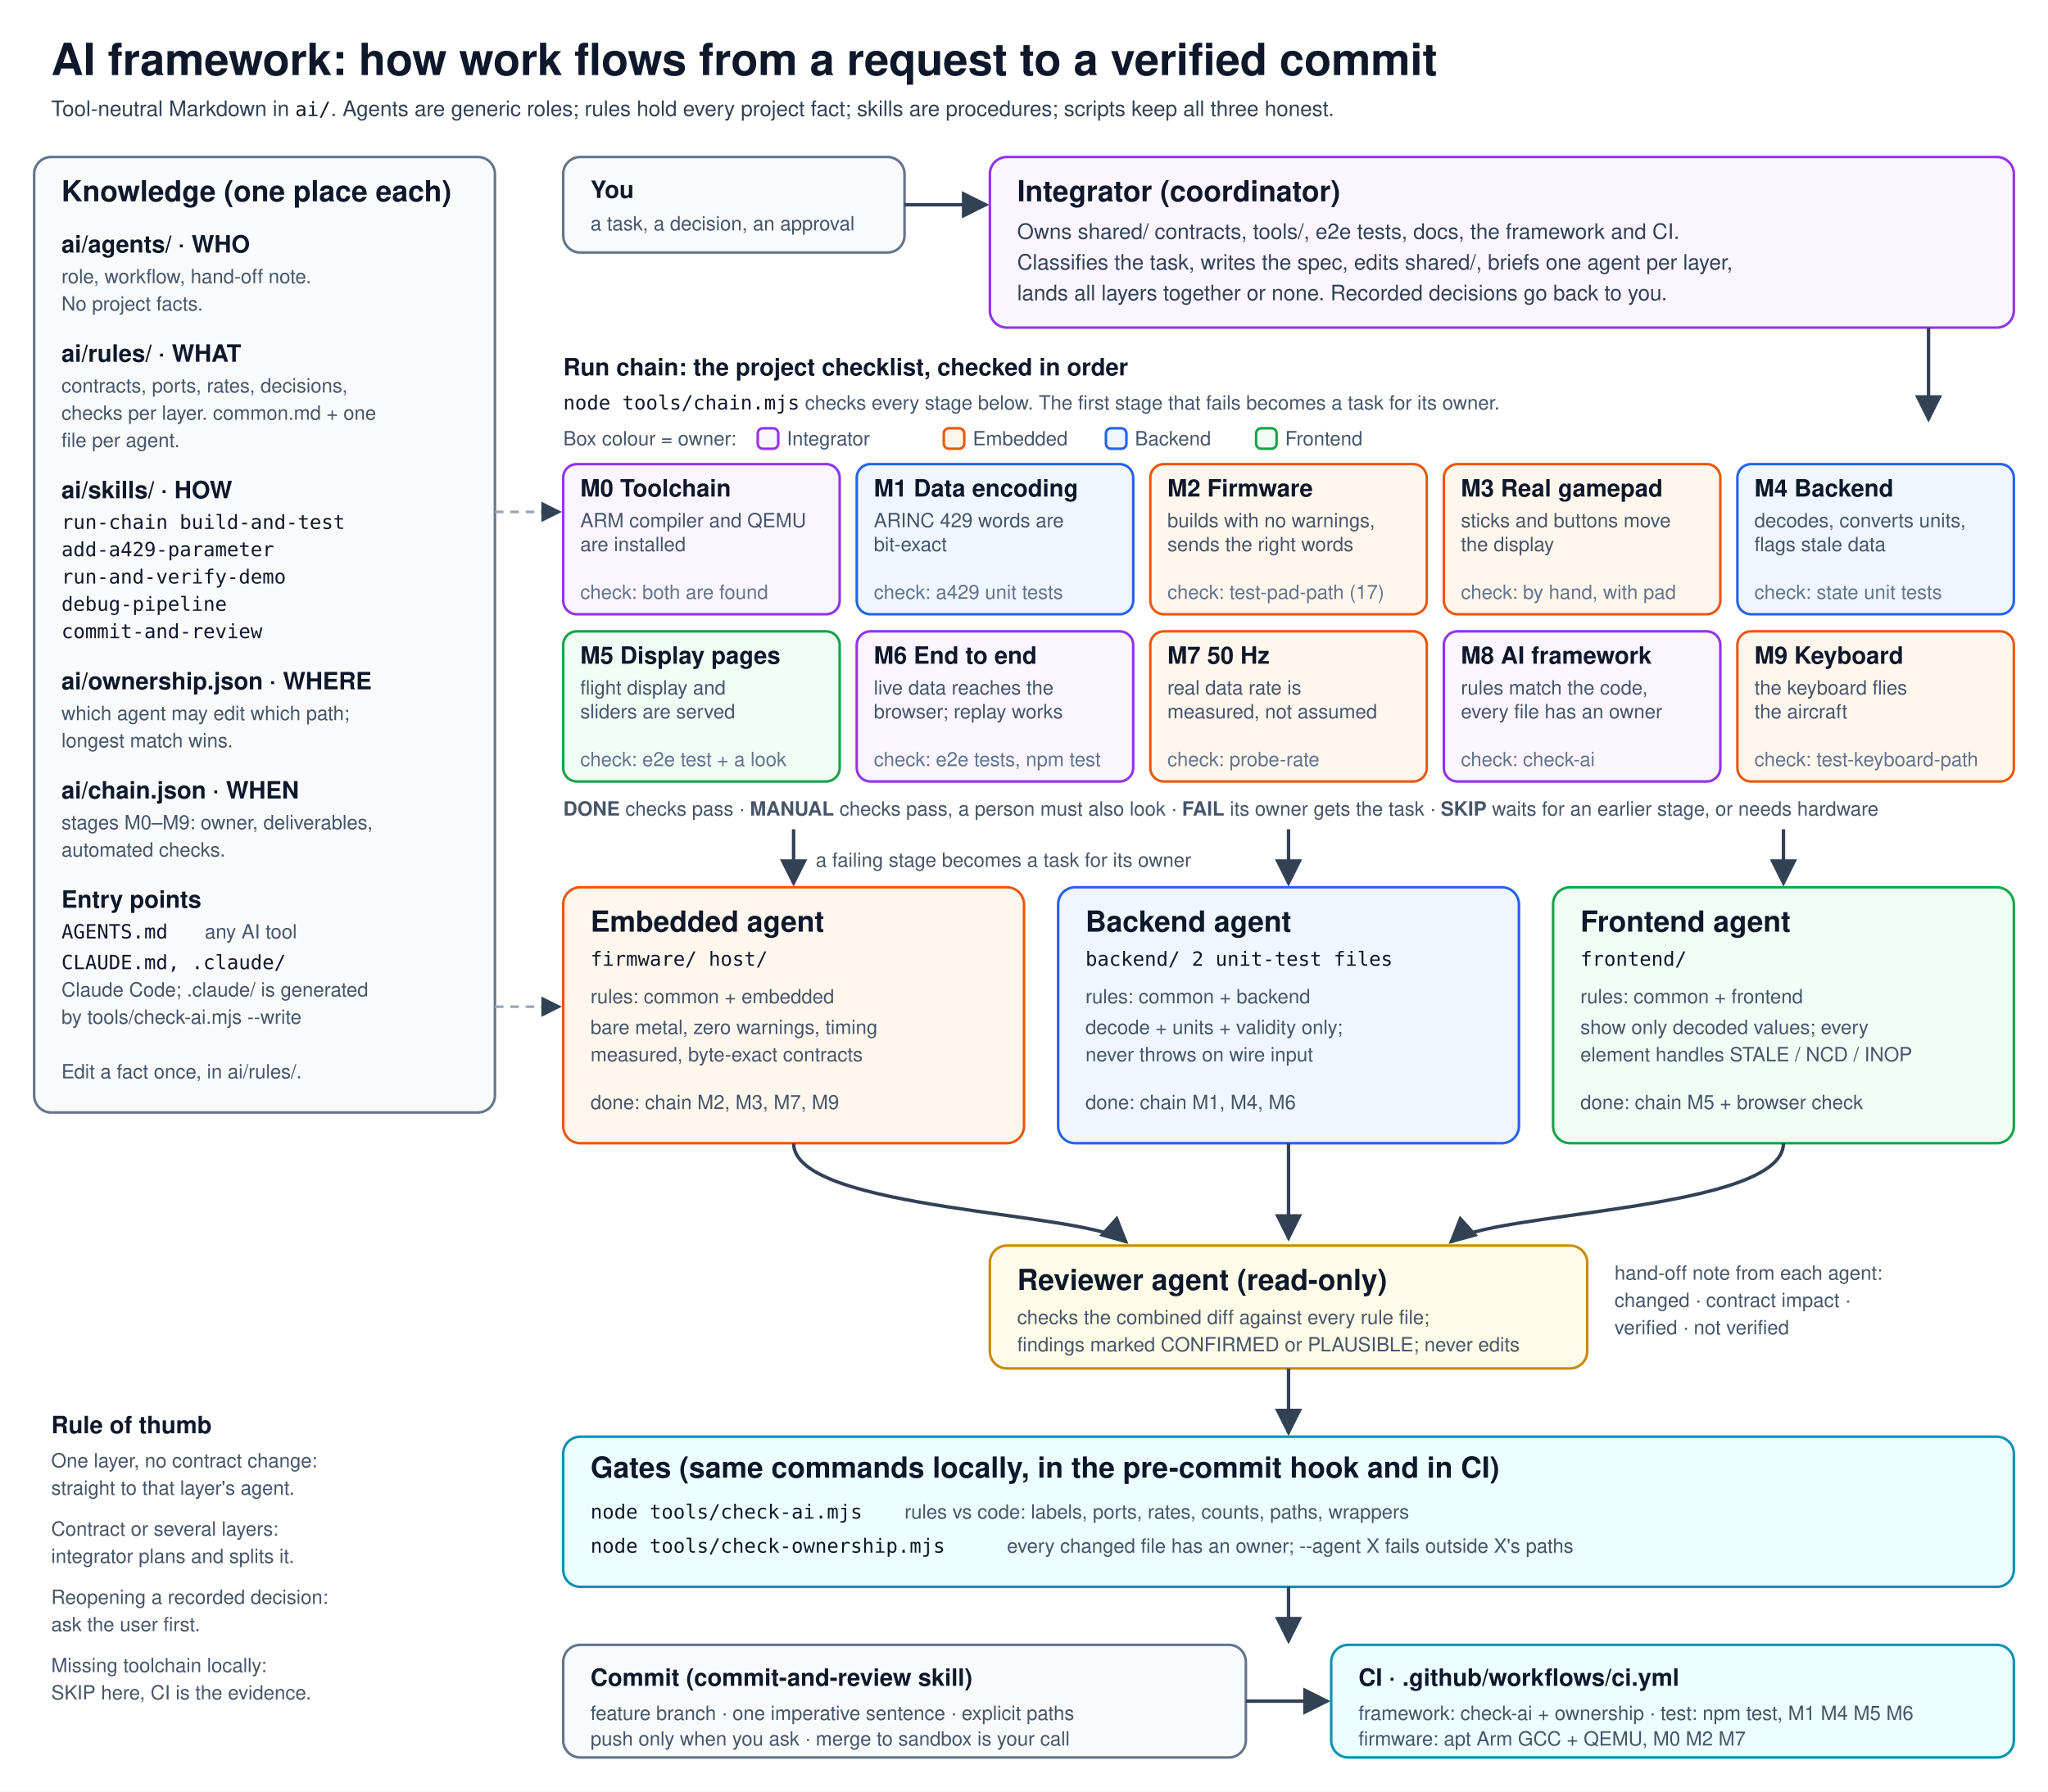
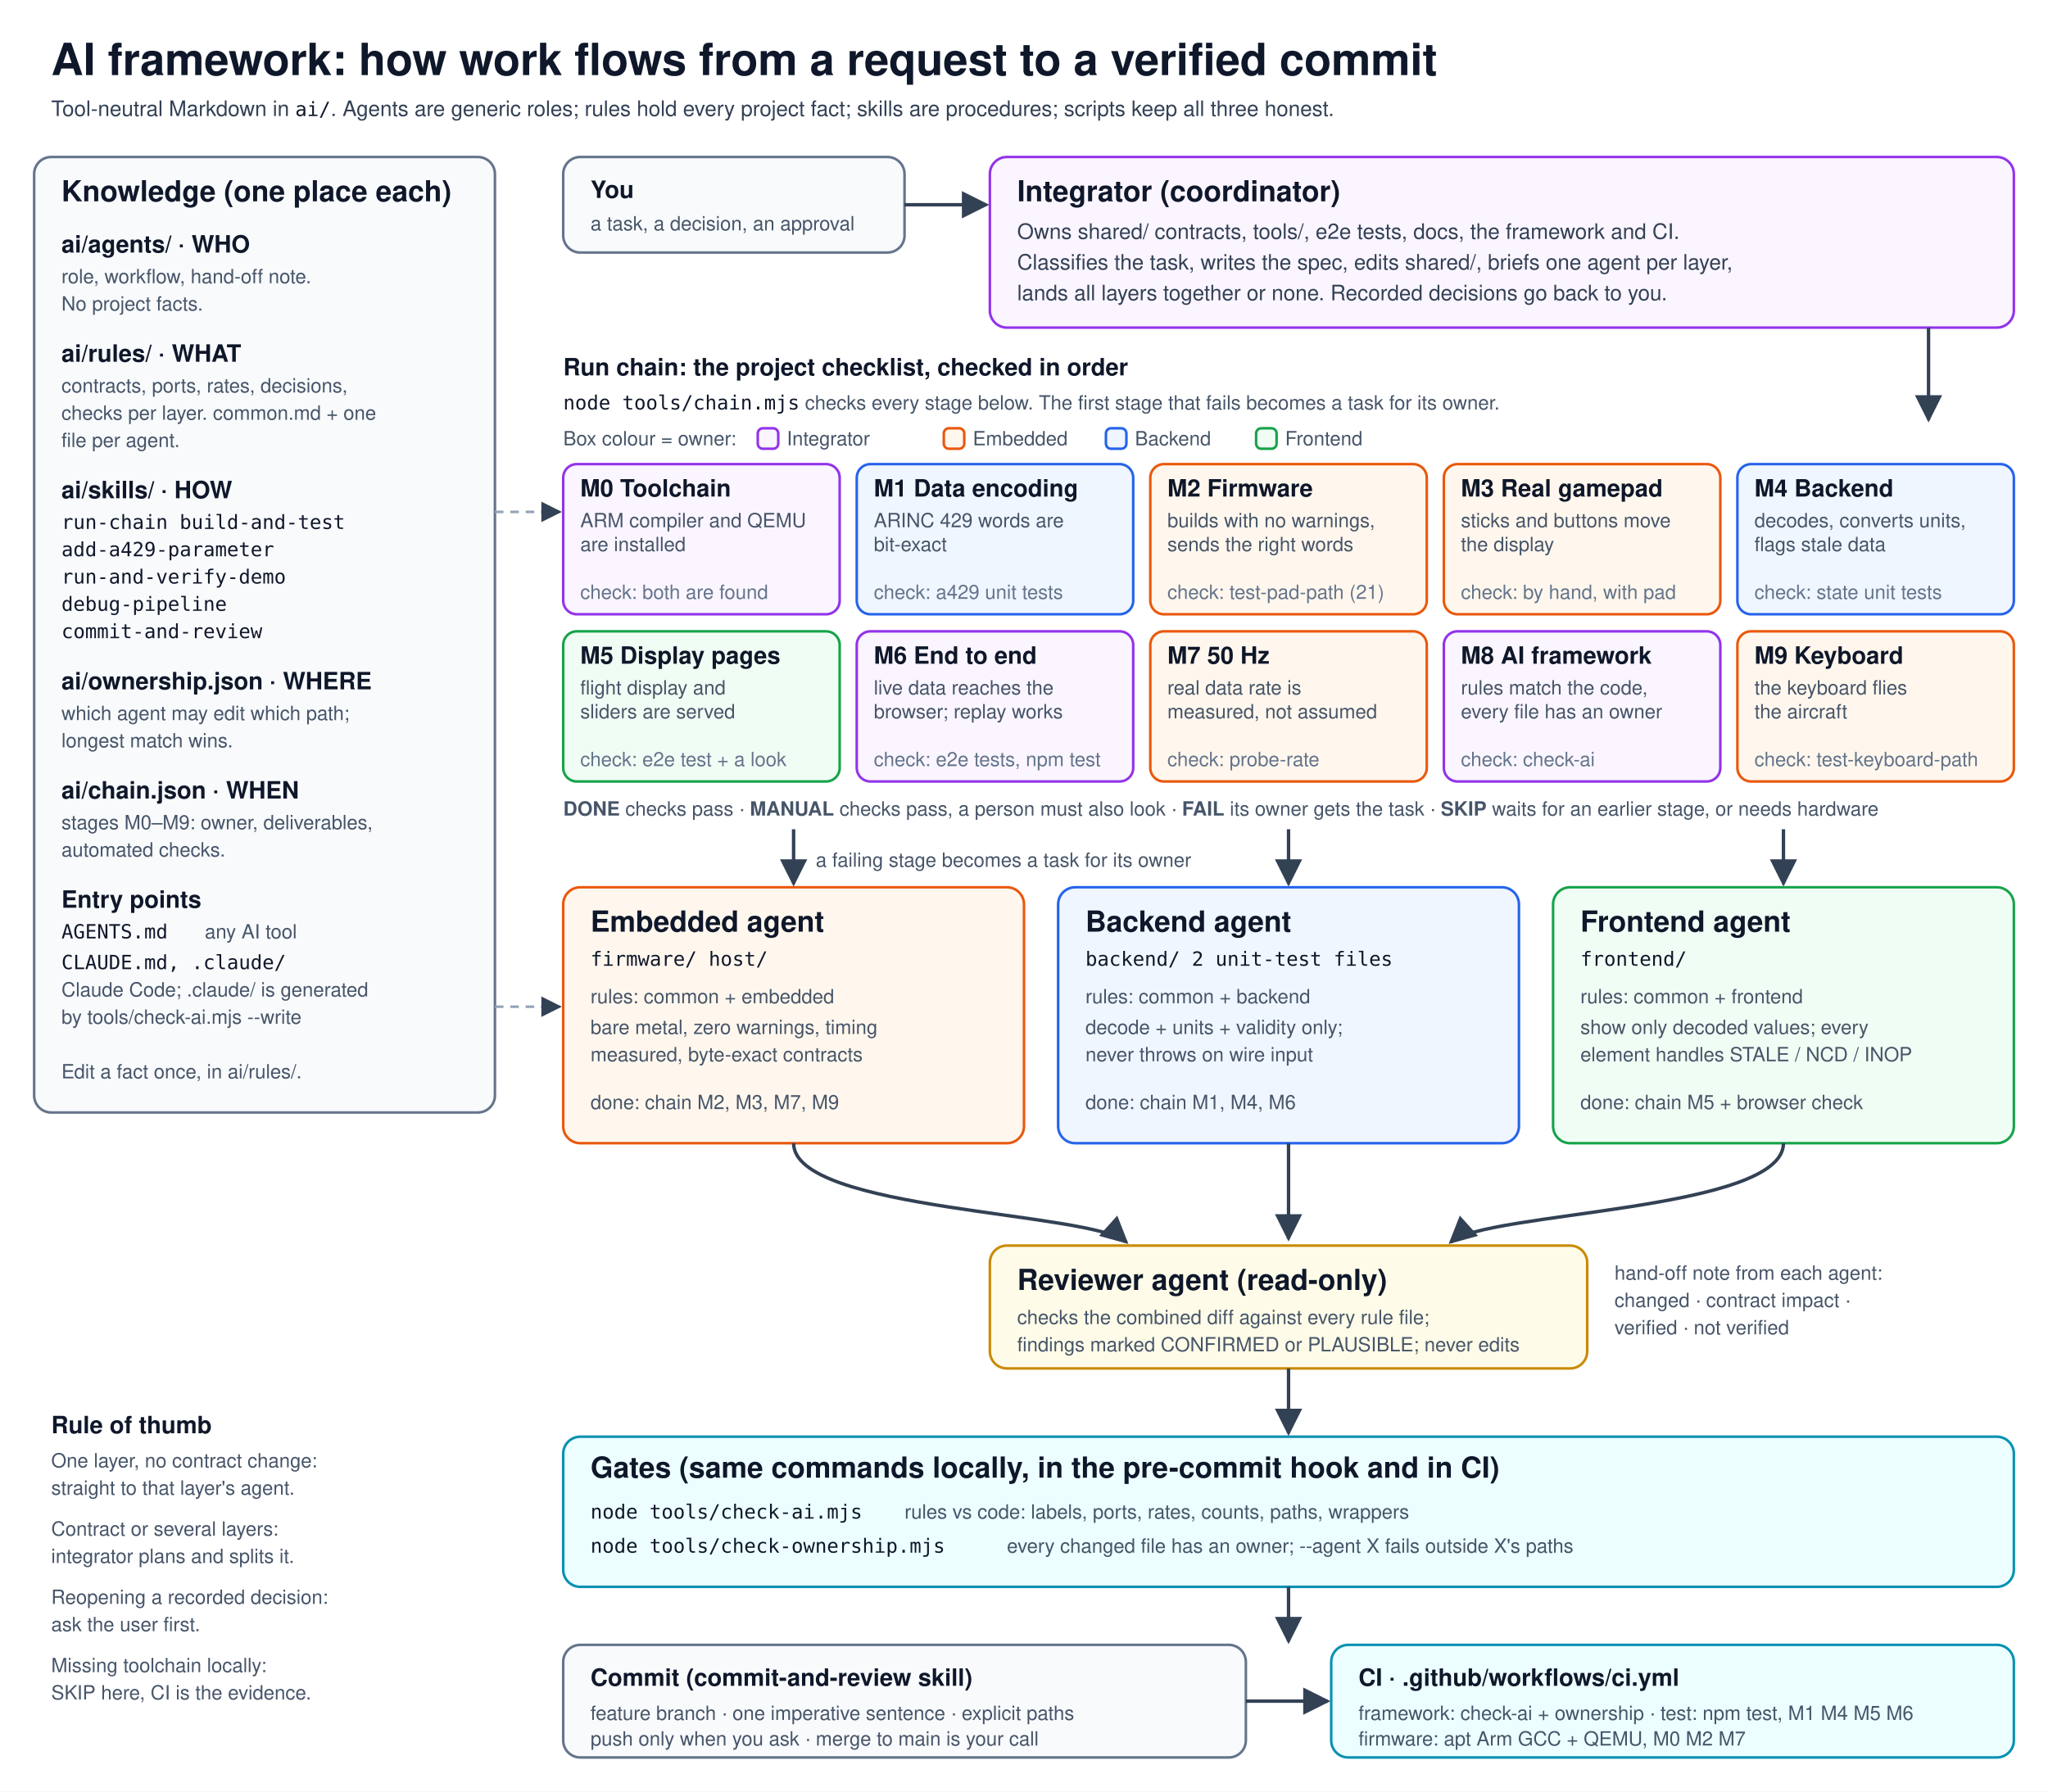
<svg xmlns="http://www.w3.org/2000/svg" viewBox="0 0 1200 1050" width="1200" height="1050" font-family="Segoe UI, Helvetica, Arial, sans-serif">
  <defs>
    <marker id="arr" viewBox="0 0 10 10" refX="9" refY="5" markerWidth="8" markerHeight="8" orient="auto-start-reverse">
      <path d="M0,0 L10,5 L0,10 z" fill="#334155" />
    </marker>
    <style>
      .h1 { font-size: 26px; font-weight: 700; fill: #0f172a; }
      .h2 { font-size: 17px; font-weight: 700; fill: #0f172a; }
      .h3 { font-size: 14px; font-weight: 700; fill: #0f172a; }
      .t  { font-size: 12.5px; fill: #334155; }
      .s  { font-size: 11.5px; fill: #475569; }
      .m  { font-size: 11.5px; fill: #0f172a; font-family: Consolas, "Cascadia Mono", monospace; }
      .box { stroke-width: 1.5; rx: 10; }
      .int { fill: #faf5ff; stroke: #9333ea; }
      .emb { fill: #fff7ed; stroke: #ea580c; }
      .bck { fill: #eff6ff; stroke: #2563eb; }
      .frt { fill: #f0fdf4; stroke: #16a34a; }
      .rev { fill: #fefce8; stroke: #ca8a04; }
      .neu { fill: #f8fafc; stroke: #64748b; }
      .gate { fill: #ecfeff; stroke: #0891b2; }
      .flow { stroke: #334155; stroke-width: 2; fill: none; marker-end: url(#arr); }
      .ref { stroke: #94a3b8; stroke-width: 1.5; fill: none; stroke-dasharray: 5 4; marker-end: url(#arr); }
    </style>
  </defs>
  <rect width="1200" height="1050" fill="#ffffff" />
  <text x="30" y="44" class="h1">AI framework: how work flows from a request to a verified commit</text>
  <text x="30" y="68" class="t">Tool-neutral Markdown in <tspan class="m">ai/</tspan>. Agents are generic roles; rules hold every project fact; skills are procedures; scripts keep all three honest.</text>
  <rect x="20" y="92" width="270" height="560" class="box neu" />
  <text x="36" y="118" class="h2">Knowledge (one place each)</text>
  <text x="36" y="148" class="h3">ai/agents/ · WHO</text>
  <text x="36" y="166" class="s">role, workflow, hand-off note.</text>
  <text x="36" y="182" class="s">No project facts.</text>
  <text x="36" y="212" class="h3">ai/rules/ · WHAT</text>
  <text x="36" y="230" class="s">contracts, ports, rates, decisions,</text>
  <text x="36" y="246" class="s">checks per layer. common.md + one</text>
  <text x="36" y="262" class="s">file per agent.</text>
  <text x="36" y="292" class="h3">ai/skills/ · HOW</text>
  <text x="36" y="310" class="m">run-chain  build-and-test</text>
  <text x="36" y="326" class="m">add-a429-parameter</text>
  <text x="36" y="342" class="m">run-and-verify-demo</text>
  <text x="36" y="358" class="m">debug-pipeline</text>
  <text x="36" y="374" class="m">commit-and-review</text>
  <text x="36" y="404" class="h3">ai/ownership.json · WHERE</text>
  <text x="36" y="422" class="s">which agent may edit which path;</text>
  <text x="36" y="438" class="s">longest match wins.</text>
  <text x="36" y="468" class="h3">ai/chain.json · WHEN</text>
  <text x="36" y="486" class="s">stages M0–M9: owner, deliverables,</text>
  <text x="36" y="502" class="s">automated checks.</text>
  <text x="36" y="532" class="h3">Entry points</text>
  <text x="36" y="550" class="m">AGENTS.md</text>
  <text x="120" y="550" class="s">any AI tool</text>
  <text x="36" y="568" class="m">CLAUDE.md, .claude/</text>
  <text x="36" y="584" class="s">Claude Code; .claude/ is generated</text>
  <text x="36" y="600" class="s">by tools/check-ai.mjs --write</text>
  <text x="36" y="632" class="s">Edit a fact once, in ai/rules/.</text>
  <rect x="330" y="92" width="200" height="56" class="box neu" />
  <text x="346" y="116" class="h3">You</text>
  <text x="346" y="135" class="s">a task, a decision, an approval</text>
  <rect x="580" y="92" width="600" height="100" class="box int" />
  <text x="596" y="118" class="h2">Integrator (coordinator)</text>
  <text x="596" y="140" class="t">Owns shared/ contracts, tools/, e2e tests, docs, the framework and CI.</text>
  <text x="596" y="158" class="t">Classifies the task, writes the spec, edits shared/, briefs one agent per layer,</text>
  <text x="596" y="176" class="t">lands all layers together or none. Recorded decisions go back to you.</text>
  <path d="M530,120 L578,120" class="flow" />
  <text x="330" y="220" class="h3">Run chain: the project checklist, checked in order</text>
  <text x="330" y="240" class="s">
    <tspan class="m">node tools/chain.mjs</tspan>  checks every stage below. The first stage that fails becomes a task for its owner.</text>
  <text x="330" y="261" class="s">Box colour = owner:</text>
  <rect x="444" y="251" width="12" height="12" rx="3" class="int" stroke-width="1.5" />
  <text x="461" y="261" class="s">Integrator</text>
  <rect x="553" y="251" width="12" height="12" rx="3" class="emb" stroke-width="1.5" />
  <text x="570" y="261" class="s">Embedded</text>
  <rect x="648" y="251" width="12" height="12" rx="3" class="bck" stroke-width="1.5" />
  <text x="665" y="261" class="s">Backend</text>
  <rect x="736" y="251" width="12" height="12" rx="3" class="frt" stroke-width="1.5" />
  <text x="753" y="261" class="s">Frontend</text>
  <rect x="330" y="272" width="162" height="88" rx="8" class="int" stroke-width="1.5" />
  <text x="340" y="291" class="h3">M0  Toolchain</text>
  <text x="340" y="309" class="s">ARM compiler and QEMU</text>
  <text x="340" y="323" class="s">are installed</text>
  <text x="340" y="351" class="s" style="fill:#64748b">check: both are found</text>
  <rect x="502" y="272" width="162" height="88" rx="8" class="bck" stroke-width="1.5" />
  <text x="512" y="291" class="h3">M1  Data encoding</text>
  <text x="512" y="309" class="s">ARINC 429 words are</text>
  <text x="512" y="323" class="s">bit-exact</text>
  <text x="512" y="351" class="s" style="fill:#64748b">check: a429 unit tests</text>
  <rect x="674" y="272" width="162" height="88" rx="8" class="emb" stroke-width="1.5" />
  <text x="684" y="291" class="h3">M2  Firmware</text>
  <text x="684" y="309" class="s">builds with no warnings,</text>
  <text x="684" y="323" class="s">sends the right words</text>
-   <text x="684" y="351" class="s" style="fill:#64748b">check: test-pad-path (17)</text>
+   <text x="684" y="351" class="s" style="fill:#64748b">check: test-pad-path (21)</text>
  <rect x="846" y="272" width="162" height="88" rx="8" class="emb" stroke-width="1.5" />
  <text x="856" y="291" class="h3">M3  Real gamepad</text>
  <text x="856" y="309" class="s">sticks and buttons move</text>
  <text x="856" y="323" class="s">the display</text>
  <text x="856" y="351" class="s" style="fill:#64748b">check: by hand, with pad</text>
  <rect x="1018" y="272" width="162" height="88" rx="8" class="bck" stroke-width="1.5" />
  <text x="1028" y="291" class="h3">M4  Backend</text>
  <text x="1028" y="309" class="s">decodes, converts units,</text>
  <text x="1028" y="323" class="s">flags stale data</text>
  <text x="1028" y="351" class="s" style="fill:#64748b">check: state unit tests</text>
  <rect x="330" y="370" width="162" height="88" rx="8" class="frt" stroke-width="1.5" />
  <text x="340" y="389" class="h3">M5  Display pages</text>
  <text x="340" y="407" class="s">flight display and</text>
  <text x="340" y="421" class="s">sliders are served</text>
  <text x="340" y="449" class="s" style="fill:#64748b">check: e2e test + a look</text>
  <rect x="502" y="370" width="162" height="88" rx="8" class="int" stroke-width="1.5" />
  <text x="512" y="389" class="h3">M6  End to end</text>
  <text x="512" y="407" class="s">live data reaches the</text>
  <text x="512" y="421" class="s">browser; replay works</text>
  <text x="512" y="449" class="s" style="fill:#64748b">check: e2e tests, npm test</text>
  <rect x="674" y="370" width="162" height="88" rx="8" class="emb" stroke-width="1.5" />
  <text x="684" y="389" class="h3">M7  50 Hz</text>
  <text x="684" y="407" class="s">real data rate is</text>
  <text x="684" y="421" class="s">measured, not assumed</text>
  <text x="684" y="449" class="s" style="fill:#64748b">check: probe-rate</text>
  <rect x="846" y="370" width="162" height="88" rx="8" class="int" stroke-width="1.5" />
  <text x="856" y="389" class="h3">M8  AI framework</text>
  <text x="856" y="407" class="s">rules match the code,</text>
  <text x="856" y="421" class="s">every file has an owner</text>
  <text x="856" y="449" class="s" style="fill:#64748b">check: check-ai</text>
  <rect x="1018" y="370" width="162" height="88" rx="8" class="emb" stroke-width="1.5" />
  <text x="1028" y="389" class="h3">M9  Keyboard</text>
  <text x="1028" y="407" class="s">the keyboard flies</text>
  <text x="1028" y="421" class="s">the aircraft</text>
  <text x="1028" y="449" class="s" style="fill:#64748b">check: test-keyboard-path</text>
  <text x="330" y="478" class="s">
    <tspan font-weight="700">DONE</tspan> checks pass   ·   <tspan font-weight="700">MANUAL</tspan> checks pass, a person must also look   ·   <tspan font-weight="700">FAIL</tspan> its owner gets the task   ·   <tspan font-weight="700">SKIP</tspan> waits for an earlier stage, or needs hardware</text>
  <path d="M1130,192 L1130,246" class="flow" />
  <path d="M465,486 L465,518" class="flow" />
  <path d="M755,486 L755,518" class="flow" />
  <path d="M1045,486 L1045,518" class="flow" />
  <text x="478" y="508" class="s">a failing stage becomes a task for its owner</text>
  <rect x="330" y="520" width="270" height="150" class="box emb" />
  <text x="346" y="546" class="h2">Embedded agent</text>
  <text x="346" y="566" class="m">firmware/  host/</text>
  <text x="346" y="588" class="s">rules: common + embedded</text>
  <text x="346" y="606" class="s">bare metal, zero warnings, timing</text>
  <text x="346" y="622" class="s">measured, byte-exact contracts</text>
  <text x="346" y="650" class="s">done: chain M2, M3, M7, M9</text>
  <rect x="620" y="520" width="270" height="150" class="box bck" />
  <text x="636" y="546" class="h2">Backend agent</text>
  <text x="636" y="566" class="m">backend/  2 unit-test files</text>
  <text x="636" y="588" class="s">rules: common + backend</text>
  <text x="636" y="606" class="s">decode + units + validity only;</text>
  <text x="636" y="622" class="s">never throws on wire input</text>
  <text x="636" y="650" class="s">done: chain M1, M4, M6</text>
  <rect x="910" y="520" width="270" height="150" class="box frt" />
  <text x="926" y="546" class="h2">Frontend agent</text>
  <text x="926" y="566" class="m">frontend/</text>
  <text x="926" y="588" class="s">rules: common + frontend</text>
  <text x="926" y="606" class="s">show only decoded values; every</text>
  <text x="926" y="622" class="s">element handles STALE / NCD / INOP</text>
  <text x="926" y="650" class="s">done: chain M5 + browser check</text>
  <path d="M465,670 C 465,710 640,710 660,728" class="flow" />
  <path d="M755,670 L755,726" class="flow" />
  <path d="M1045,670 C 1045,710 870,710 850,728" class="flow" />
  <text x="946" y="750" class="s">hand-off note from each agent:</text>
  <text x="946" y="766" class="s">changed · contract impact ·</text>
  <text x="946" y="782" class="s">verified · not verified</text>
  <rect x="580" y="730" width="350" height="72" class="box rev" />
  <text x="596" y="756" class="h2">Reviewer agent (read-only)</text>
  <text x="596" y="776" class="s">checks the combined diff against every rule file;</text>
  <text x="596" y="792" class="s">findings marked CONFIRMED or PLAUSIBLE; never edits</text>
  <path d="M755,802 L755,840" class="flow" />
  <rect x="330" y="842" width="850" height="88" class="box gate" />
  <text x="346" y="866" class="h2">Gates (same commands locally, in the pre-commit hook and in CI)</text>
  <text x="346" y="890" class="m">node tools/check-ai.mjs</text>
  <text x="530" y="890" class="s">rules vs code: labels, ports, rates, counts, paths, wrappers</text>
  <text x="346" y="910" class="m">node tools/check-ownership.mjs</text>
  <text x="590" y="910" class="s">every changed file has an owner; --agent X fails outside X's paths</text>
  <text x="346" y="926" class="m" />
  <path d="M755,930 L755,962" class="flow" />
  <rect x="330" y="964" width="400" height="66" class="box neu" />
  <text x="346" y="988" class="h3">Commit (commit-and-review skill)</text>
  <text x="346" y="1008" class="s">feature branch · one imperative sentence · explicit paths</text>
-   <text x="346" y="1023" class="s">push only when you ask · merge to sandbox is your call</text>
+   <text x="346" y="1023" class="s">push only when you ask · merge to main is your call</text>
  <path d="M730,997 L778,997" class="flow" />
  <rect x="780" y="964" width="400" height="66" class="box gate" />
  <text x="796" y="988" class="h3">CI · .github/workflows/ci.yml</text>
  <text x="796" y="1008" class="s">framework: check-ai + ownership · test: npm test, M1 M4 M5 M6</text>
  <text x="796" y="1023" class="s">firmware: apt Arm GCC + QEMU, M0 M2 M7</text>
  <path d="M290,300 L328,300" class="ref" />
  <path d="M290,590 L328,590" class="ref" />
  <text x="30" y="840" class="h3">Rule of thumb</text>
  <text x="30" y="860" class="s">One layer, no contract change:</text>
  <text x="30" y="876" class="s">straight to that layer's agent.</text>
  <text x="30" y="900" class="s">Contract or several layers:</text>
  <text x="30" y="916" class="s">integrator plans and splits it.</text>
  <text x="30" y="940" class="s">Reopening a recorded decision:</text>
  <text x="30" y="956" class="s">ask the user first.</text>
  <text x="30" y="980" class="s">Missing toolchain locally:</text>
  <text x="30" y="996" class="s">SKIP here, CI is the evidence.</text>
</svg>
